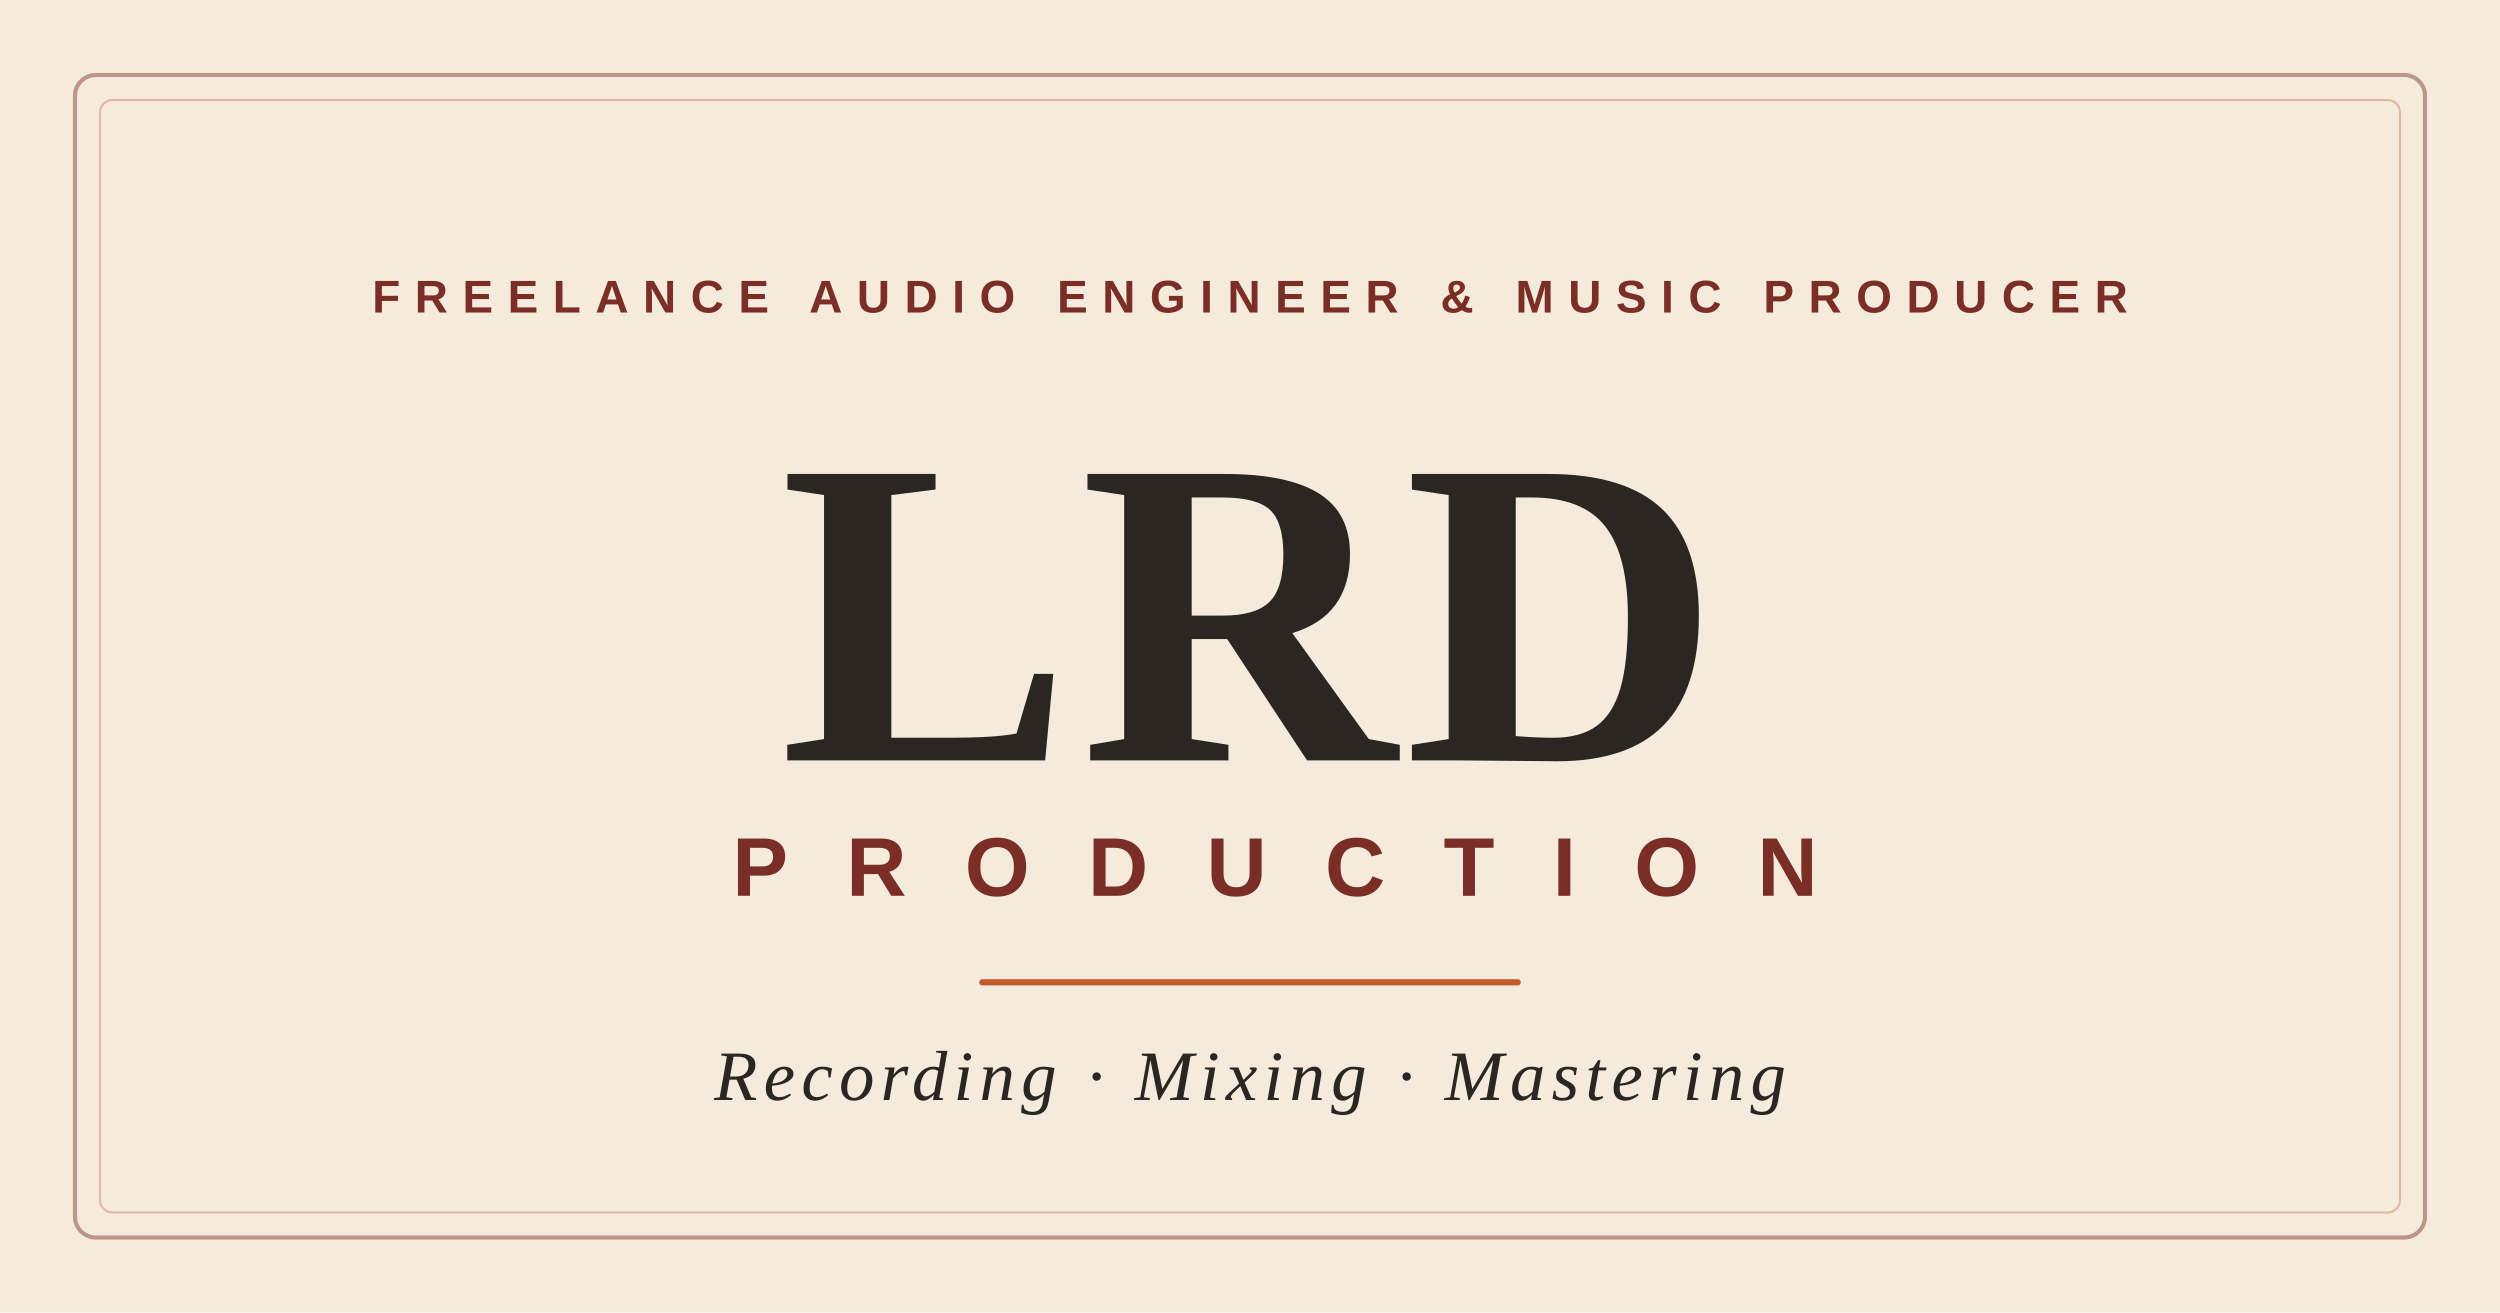
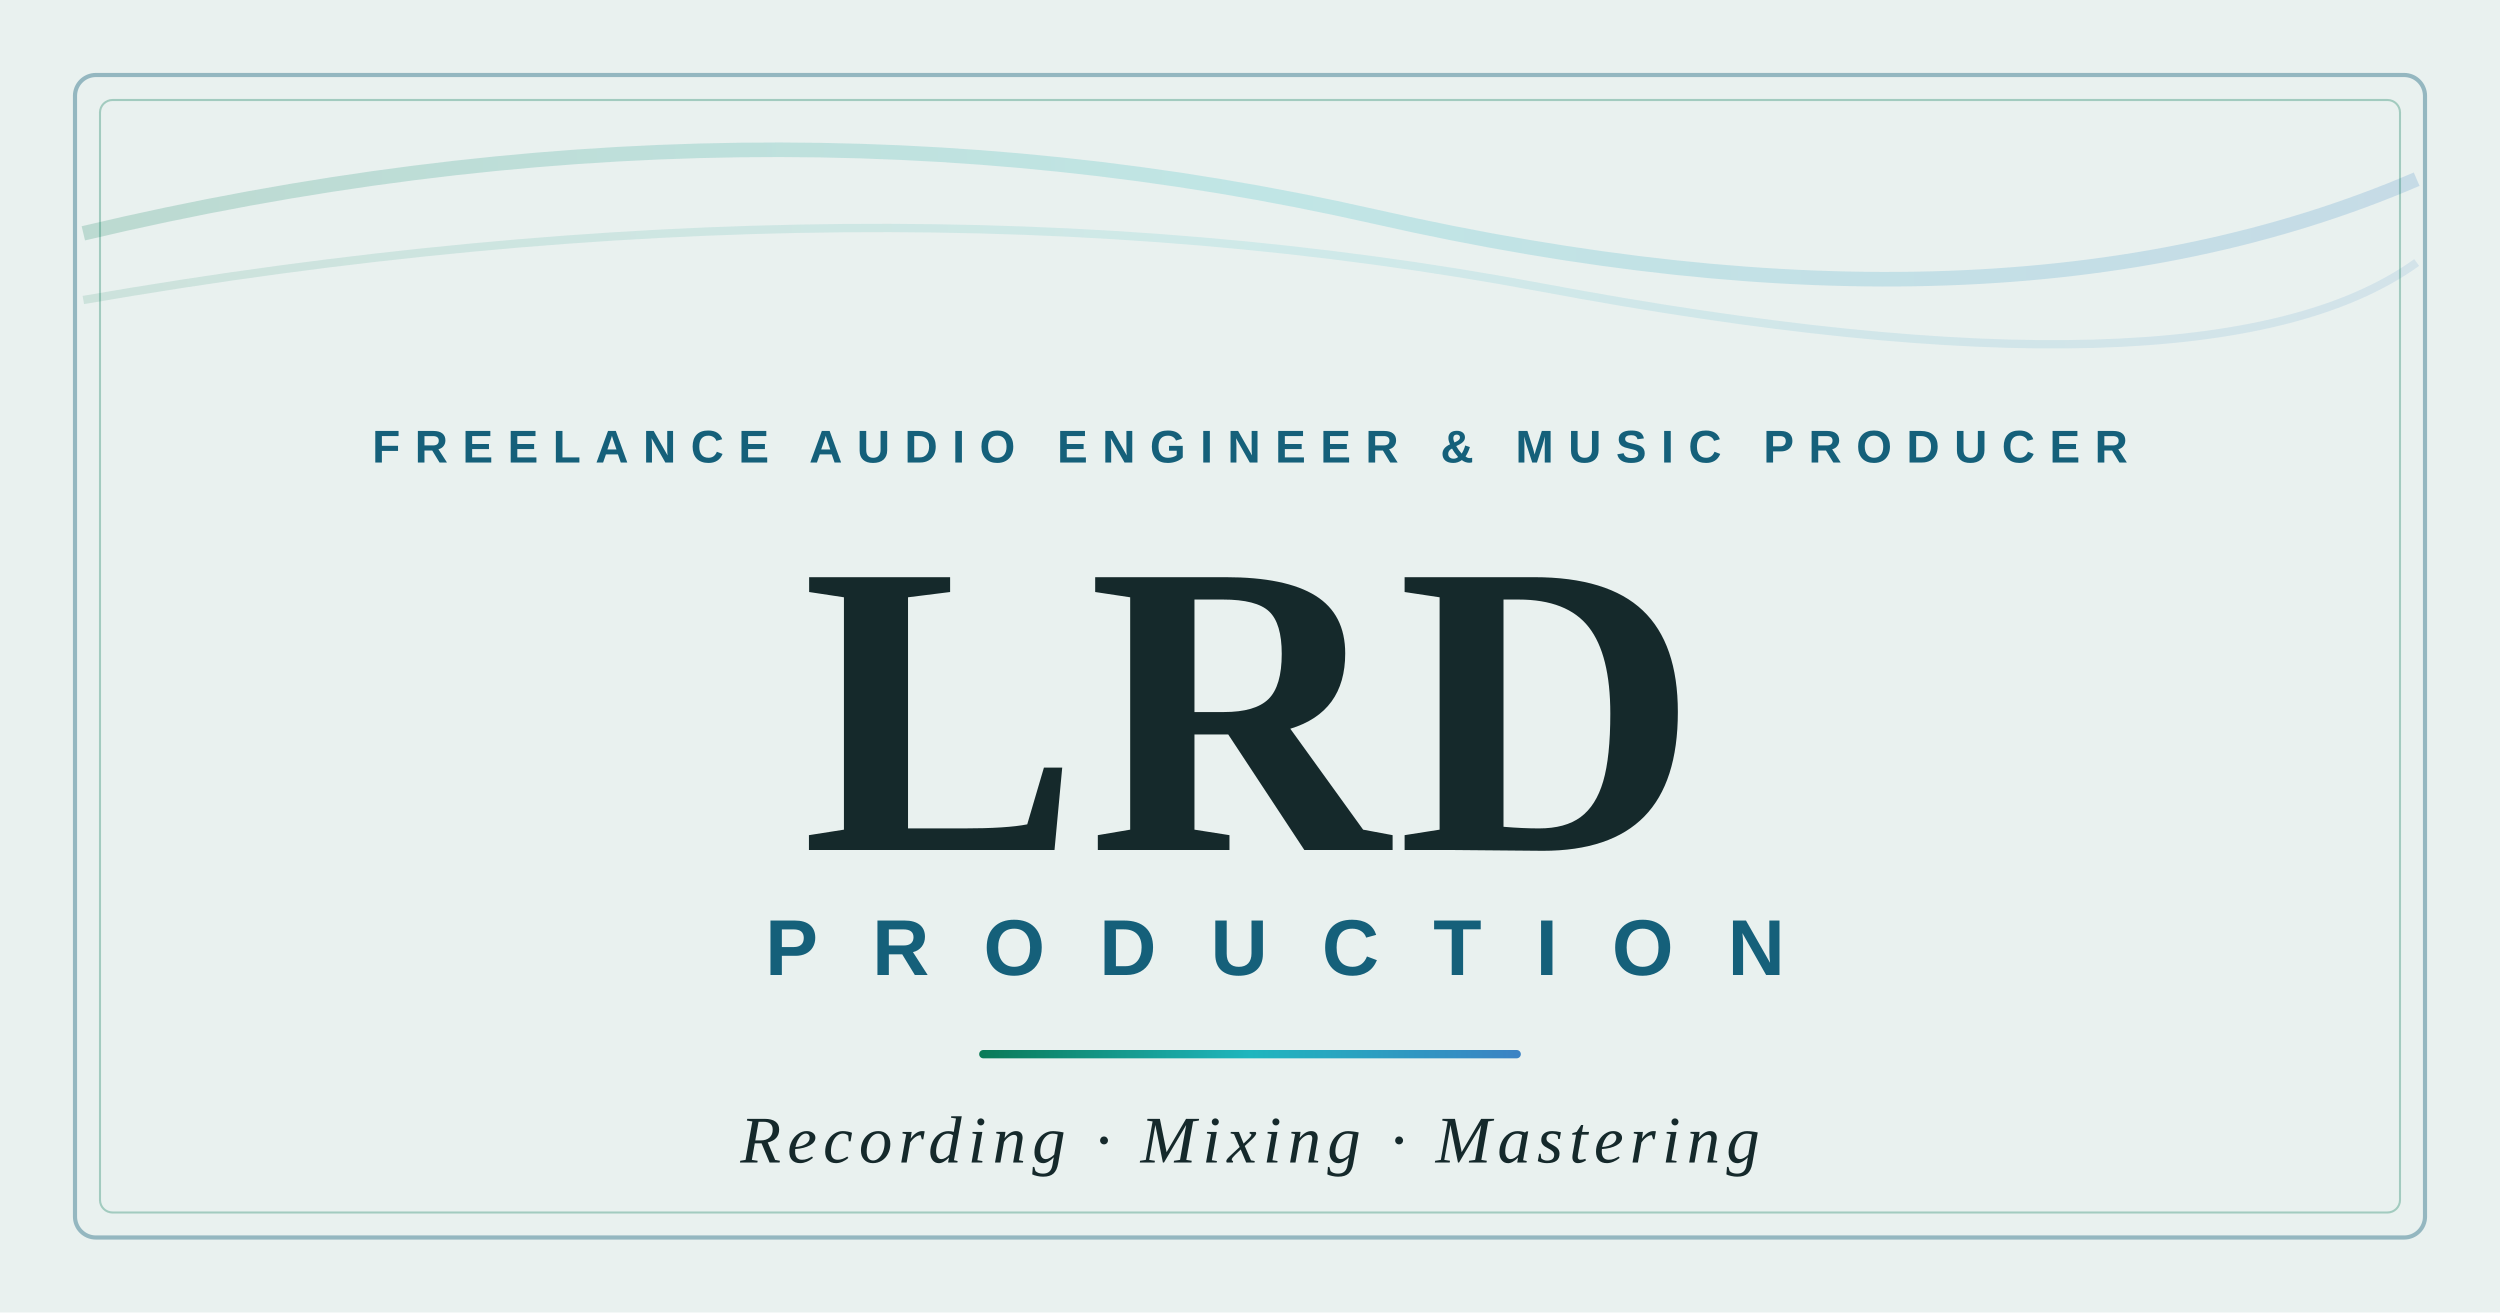
<svg xmlns="http://www.w3.org/2000/svg" width="1200" height="630" viewBox="0 0 1200 630" role="img" aria-label="LRD Production — Recording, Mixing, Mastering">
-   <rect width="1200" height="630" fill="#F4EBDD" />
-   <rect x="36" y="36" width="1128" height="558" rx="10" fill="none" stroke="#7A2E25" stroke-width="2" opacity="0.45" />
-   <rect x="48" y="48" width="1104" height="534" rx="6" fill="none" stroke="#C25A2B" stroke-width="1" opacity="0.35" />
-   <text x="600" y="150" text-anchor="middle" font-family="Arial, Helvetica, sans-serif" font-weight="700" font-size="22" letter-spacing="7" fill="#7A2E25">FREELANCE AUDIO ENGINEER &amp; MUSIC PRODUCER</text>
-   <text x="600" y="365" text-anchor="middle" font-family="Georgia, 'Times New Roman', serif" font-weight="600" font-size="210" letter-spacing="4" fill="#2B2622">LRD</text>
-   <text x="612" y="430" text-anchor="middle" font-family="Arial, Helvetica, sans-serif" font-weight="700" font-size="40" letter-spacing="28" fill="#7A2E25">PRODUCTION</text>
-   <rect x="470" y="470" width="260" height="3" rx="1.5" fill="#C25A2B" />
-   <text x="600" y="528" text-anchor="middle" font-family="Georgia, 'Times New Roman', serif" font-style="italic" font-size="34" letter-spacing="3" fill="#2B2622">Recording · Mixing · Mastering</text>
+   <defs>
+     <linearGradient id="aur" x1="0" y1="0" x2="1" y2="0">
+       <stop offset="0" stop-color="#0A7A57" />
+       <stop offset="0.5" stop-color="#1FB6BE" />
+       <stop offset="1" stop-color="#3B82C4" />
+     </linearGradient>
+   </defs>
+   <rect width="1200" height="630" fill="#E9F1EF" />
+   <path d="M40 112 Q360 36 660 104 T1160 86" stroke="url(#aur)" stroke-width="7" fill="none" opacity="0.20" />
+   <path d="M40 144 Q420 78 740 138 T1160 126" stroke="url(#aur)" stroke-width="4" fill="none" opacity="0.13" />
+   <rect x="36" y="36" width="1128" height="558" rx="10" fill="none" stroke="#15607A" stroke-width="2" opacity="0.4" />
+   <rect x="48" y="48" width="1104" height="534" rx="6" fill="none" stroke="#0A7A57" stroke-width="1" opacity="0.32" />
+   <text x="600" y="222" text-anchor="middle" font-family="Arial, Helvetica, sans-serif" font-weight="700" font-size="22" letter-spacing="7" fill="#15607A">FREELANCE AUDIO ENGINEER &amp; MUSIC PRODUCER</text>
+   <text x="600" y="408" text-anchor="middle" font-family="Georgia, 'Times New Roman', serif" font-weight="600" font-size="200" letter-spacing="4" fill="#15292B">LRD</text>
+   <text x="612" y="468" text-anchor="middle" font-family="Arial, Helvetica, sans-serif" font-weight="700" font-size="38" letter-spacing="26" fill="#15607A">PRODUCTION</text>
+   <rect x="470" y="504" width="260" height="4" rx="2" fill="url(#aur)" />
+   <text x="600" y="558" text-anchor="middle" font-family="Georgia, 'Times New Roman', serif" font-style="italic" font-size="32" letter-spacing="3" fill="#15292B">Recording · Mixing · Mastering</text>
</svg>
